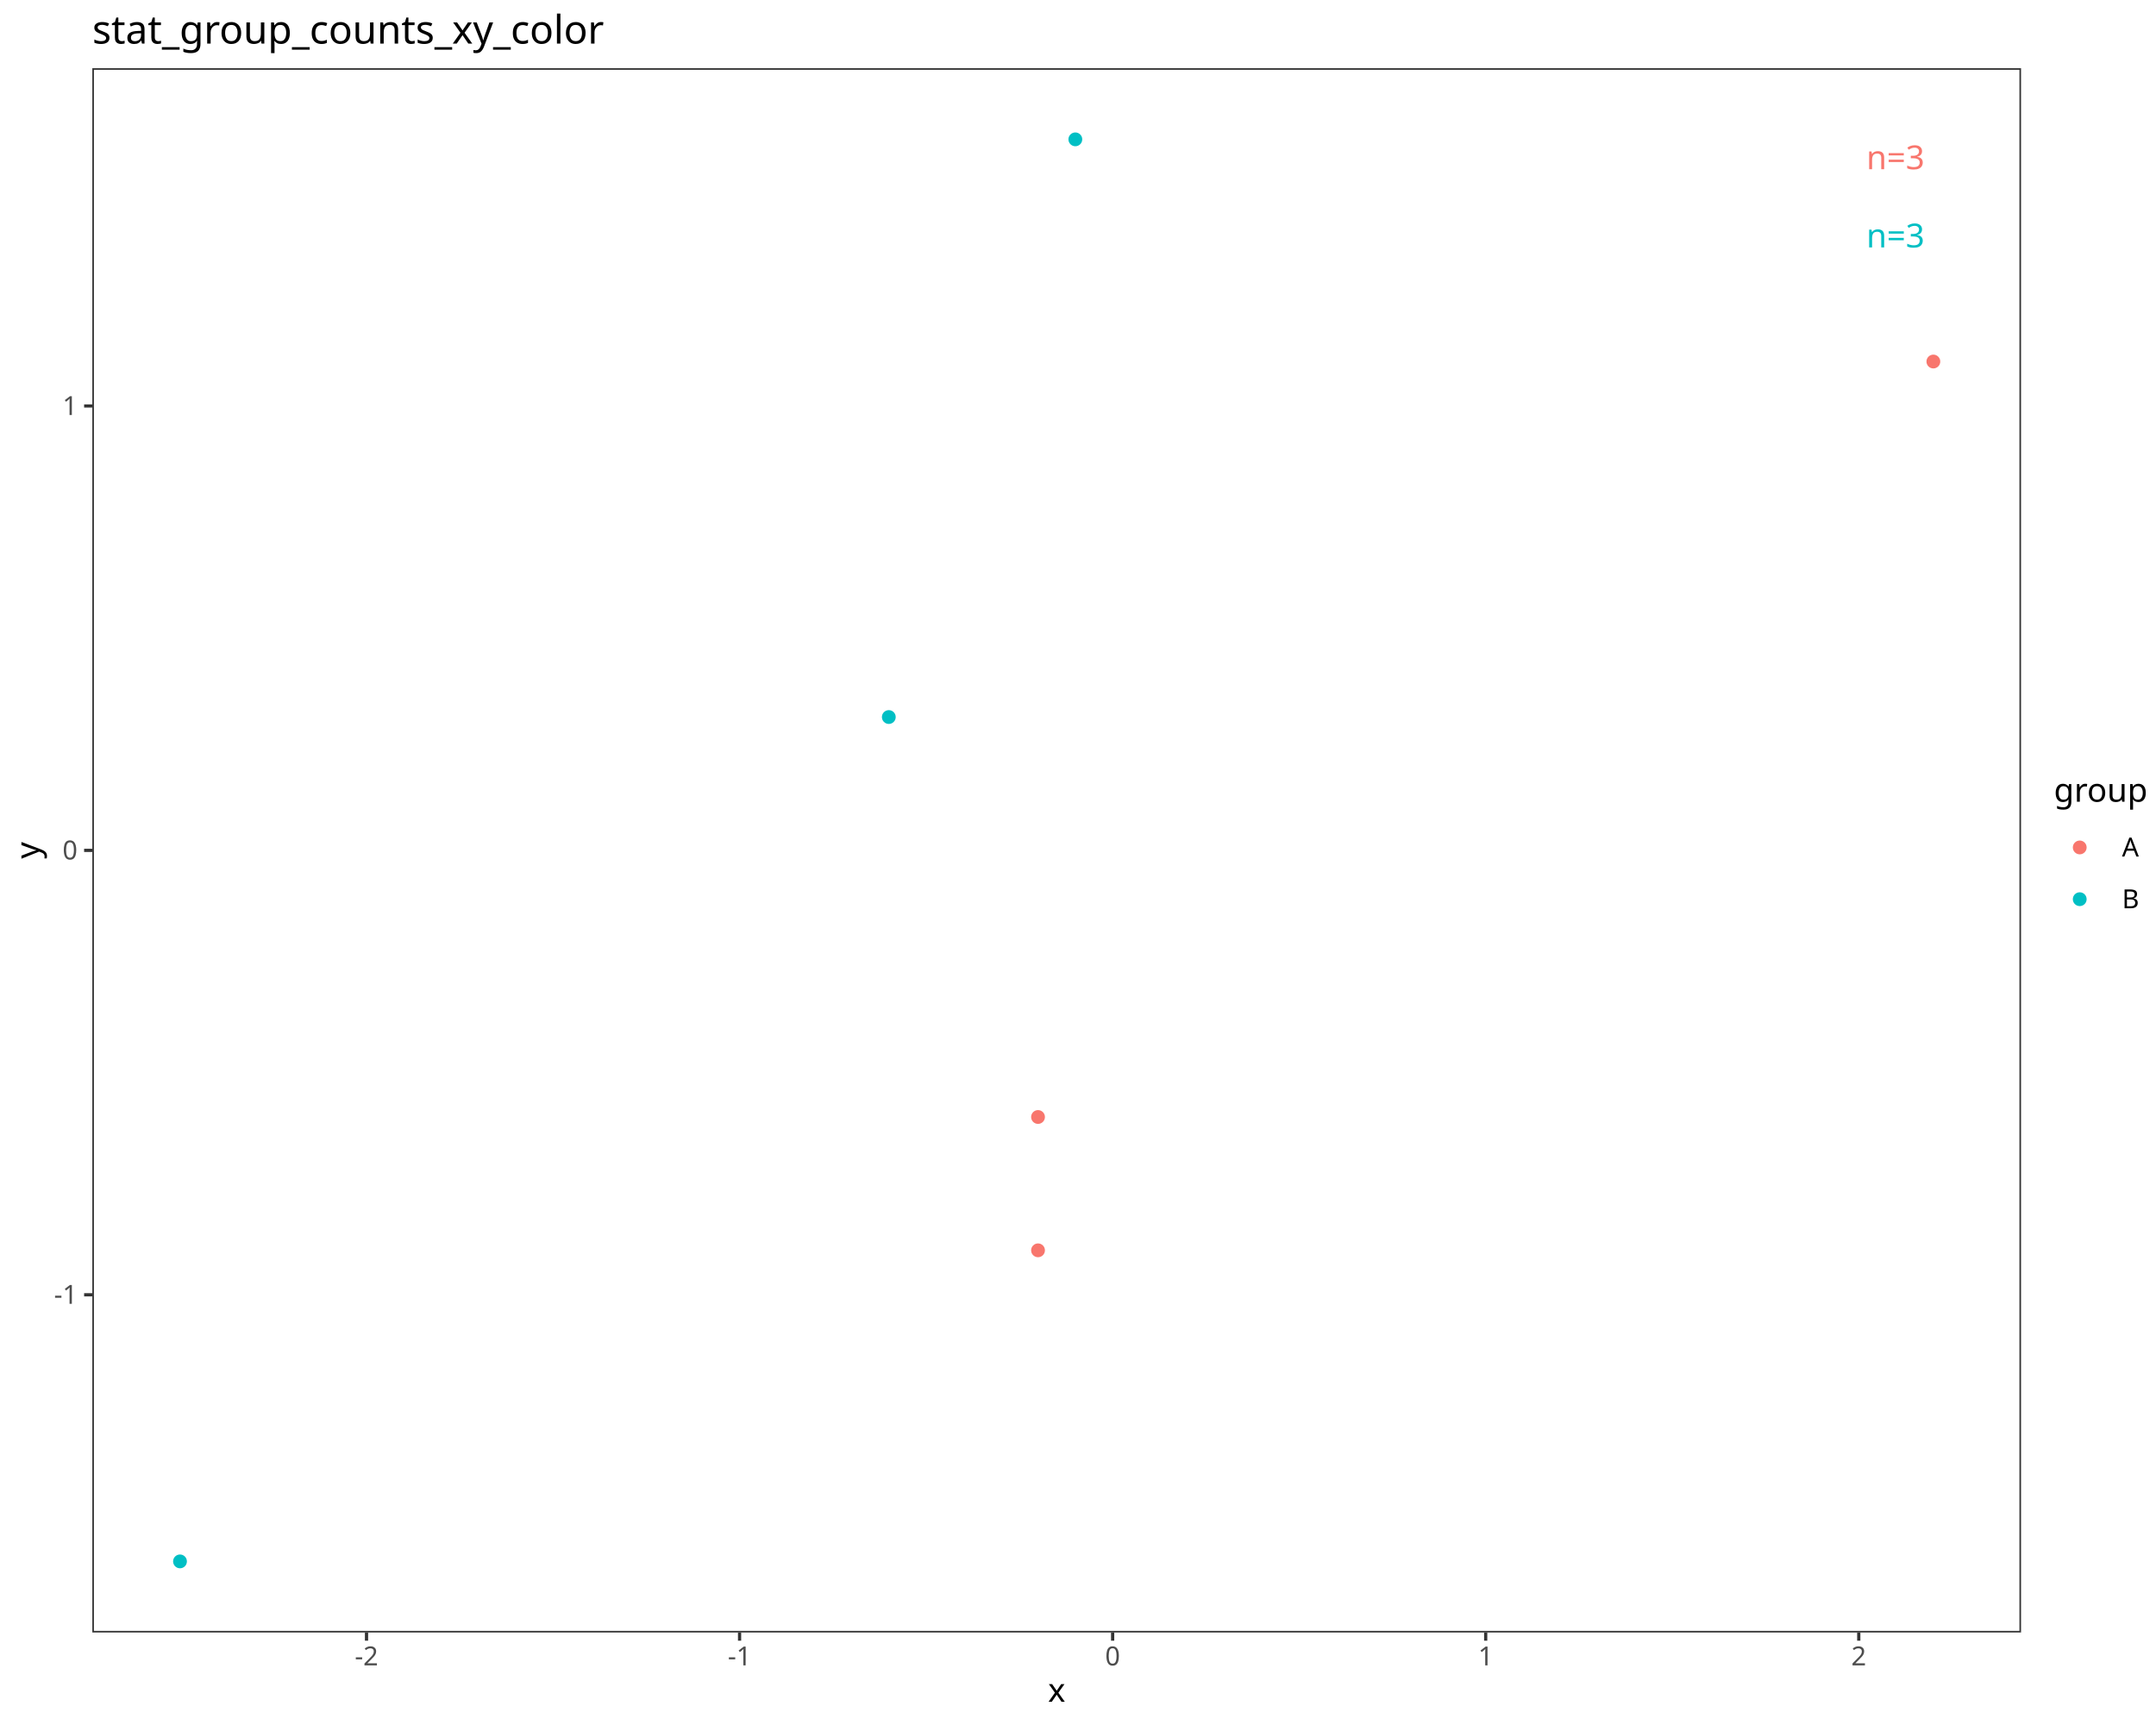
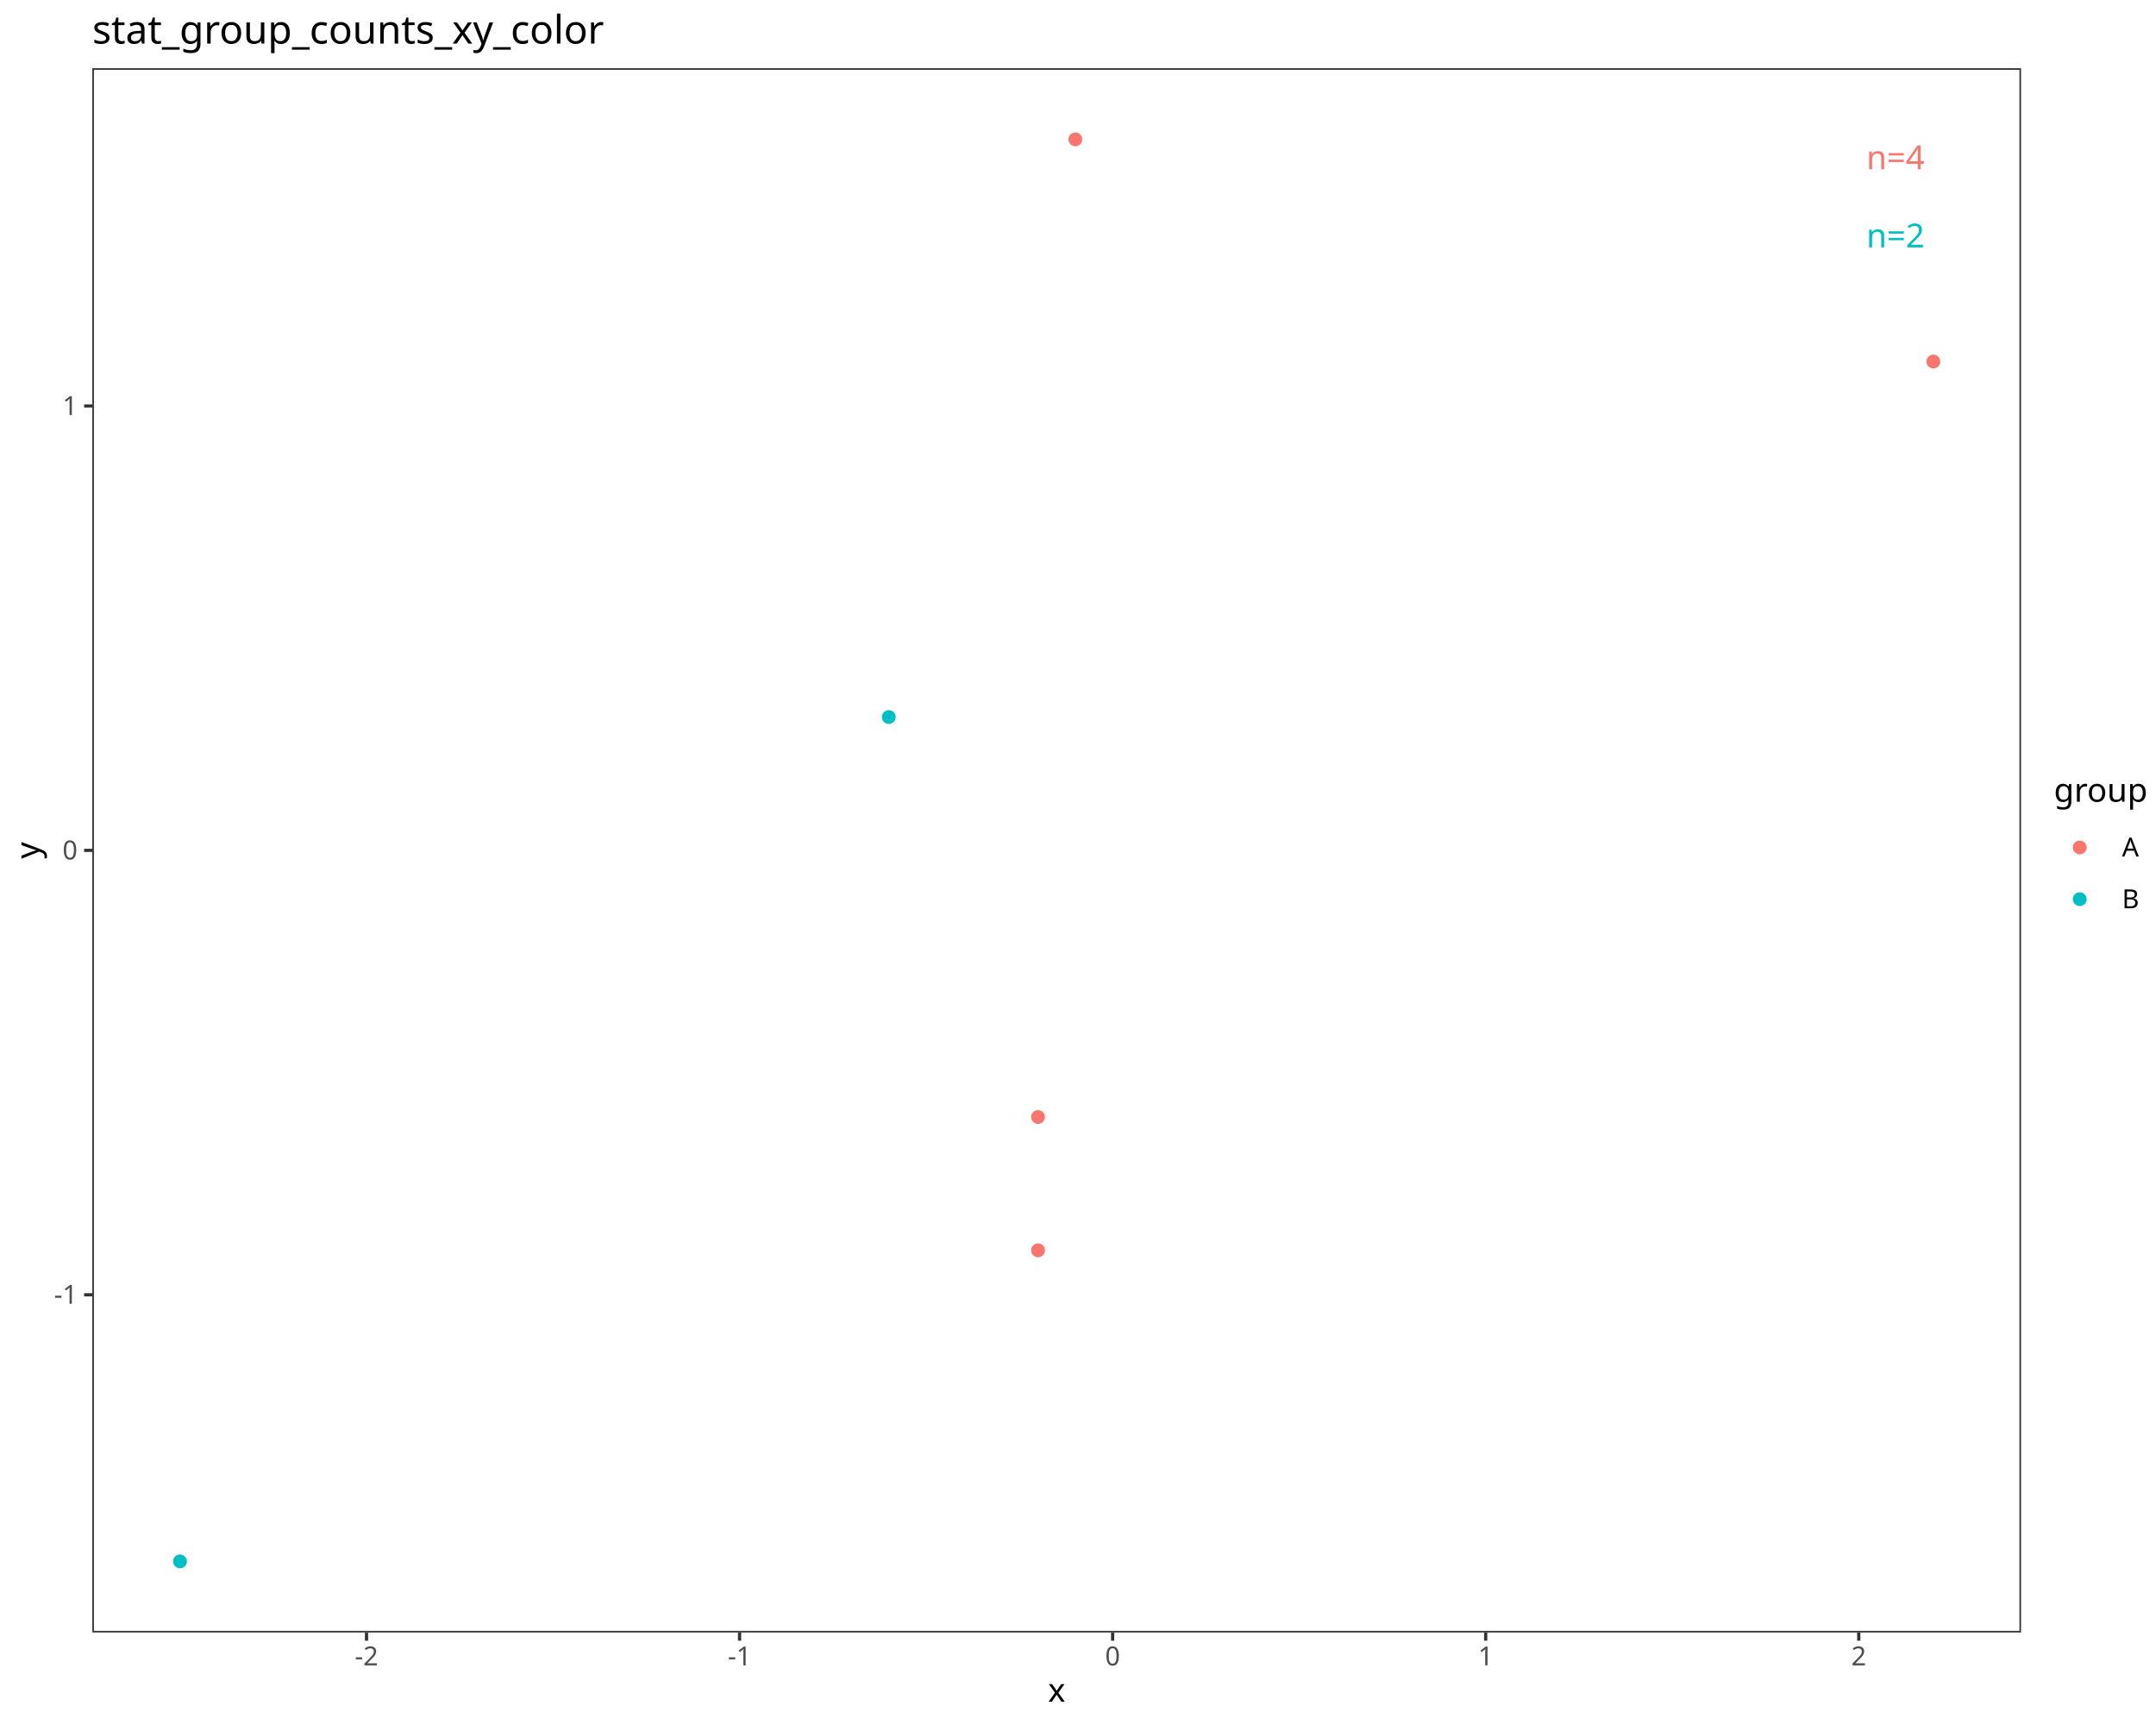
<svg xmlns="http://www.w3.org/2000/svg" class="svglite" data-engine-version="2.0" width="720.00pt" height="576.00pt" viewBox="0 0 720.00 576.00">
  <defs>
    <style type="text/css">
    .svglite line, .svglite polyline, .svglite polygon, .svglite path, .svglite rect, .svglite circle {
      fill: none;
      stroke: #000000;
      stroke-linecap: round;
      stroke-linejoin: round;
      stroke-miterlimit: 10.00;
    }
  </style>
  </defs>
  <rect width="100%" height="100%" style="stroke: none; fill: #FFFFFF;" />
  <defs>
    <clipPath id="cpMC4wMHw3MjAuMDB8MC4wMHw1NzYuMDA=">
      <rect x="0.00" y="0.00" width="720.00" height="576.00" />
    </clipPath>
  </defs>
  <g clip-path="url(#cpMC4wMHw3MjAuMDB8MC4wMHw1NzYuMDA=)">
    <rect x="0.00" y="0.00" width="720.00" height="576.00" style="stroke-width: 1.07; stroke: #FFFFFF; fill: #FFFFFF;" />
  </g>
  <defs>
    <clipPath id="cpMzAuODN8Njc0LjkzfDIyLjc4fDU0NS4xMQ==">
      <rect x="30.83" y="22.78" width="644.10" height="522.33" />
    </clipPath>
  </defs>
  <g clip-path="url(#cpMzAuODN8Njc0LjkzfDIyLjc4fDU0NS4xMQ==)">
    <rect x="30.83" y="22.78" width="644.10" height="522.33" style="stroke-width: 1.07; stroke: none; fill: #FFFFFF;" />
-     <text x="642.73" y="56.50" text-anchor="end" style="font-size: 11.04px; fill: #F8766D; font-family: sans;" textLength="18.73px" lengthAdjust="spacingAndGlyphs">n=3</text>
-     <text x="642.73" y="82.61" text-anchor="end" style="font-size: 11.04px; fill: #00BFC4; font-family: sans;" textLength="18.73px" lengthAdjust="spacingAndGlyphs">n=3</text>
+     <text x="642.73" y="56.50" text-anchor="end" style="font-size: 11.04px; fill: #F8766D; font-family: sans;" textLength="18.73px" lengthAdjust="spacingAndGlyphs">n=4</text>
+     <text x="642.73" y="82.61" text-anchor="end" style="font-size: 11.04px; fill: #00BFC4; font-family: sans;" textLength="18.73px" lengthAdjust="spacingAndGlyphs">n=2</text>
    <circle cx="645.65" cy="120.72" r="1.95" style="stroke-width: 0.71; stroke: #F8766D; fill: #F8766D;" />
    <circle cx="346.65" cy="372.98" r="1.95" style="stroke-width: 0.71; stroke: #F8766D; fill: #F8766D;" />
    <circle cx="346.65" cy="417.50" r="1.95" style="stroke-width: 0.71; stroke: #F8766D; fill: #F8766D;" />
    <circle cx="60.11" cy="521.37" r="1.95" style="stroke-width: 0.71; stroke: #00BFC4; fill: #00BFC4;" />
    <circle cx="296.82" cy="239.43" r="1.95" style="stroke-width: 0.71; stroke: #00BFC4; fill: #00BFC4;" />
-     <circle cx="359.11" cy="46.53" r="1.95" style="stroke-width: 0.71; stroke: #00BFC4; fill: #00BFC4;" />
+     <circle cx="359.11" cy="46.53" r="1.95" style="stroke-width: 0.71; stroke: #F8766D; fill: #F8766D;" />
    <rect x="30.83" y="22.78" width="644.10" height="522.33" style="stroke-width: 1.07; stroke: #333333;" />
  </g>
  <g clip-path="url(#cpMC4wMHw3MjAuMDB8MC4wMHw1NzYuMDA=)">
    <text x="25.90" y="435.36" text-anchor="end" style="font-size: 8.80px; fill: #4D4D4D; font-family: sans;" textLength="7.82px" lengthAdjust="spacingAndGlyphs">-1</text>
    <text x="25.90" y="286.98" text-anchor="end" style="font-size: 8.80px; fill: #4D4D4D; font-family: sans;" textLength="4.89px" lengthAdjust="spacingAndGlyphs">0</text>
    <text x="25.90" y="138.59" text-anchor="end" style="font-size: 8.80px; fill: #4D4D4D; font-family: sans;" textLength="4.89px" lengthAdjust="spacingAndGlyphs">1</text>
    <polyline points="28.09,432.34 30.83,432.34 " style="stroke-width: 1.07; stroke: #333333; stroke-linecap: butt;" />
    <polyline points="28.09,283.95 30.83,283.95 " style="stroke-width: 1.07; stroke: #333333; stroke-linecap: butt;" />
    <polyline points="28.09,135.56 30.83,135.56 " style="stroke-width: 1.07; stroke: #333333; stroke-linecap: butt;" />
    <polyline points="122.40,547.85 122.40,545.11 " style="stroke-width: 1.07; stroke: #333333; stroke-linecap: butt;" />
    <polyline points="246.98,547.85 246.98,545.11 " style="stroke-width: 1.07; stroke: #333333; stroke-linecap: butt;" />
    <polyline points="371.57,547.85 371.57,545.11 " style="stroke-width: 1.07; stroke: #333333; stroke-linecap: butt;" />
    <polyline points="496.15,547.85 496.15,545.11 " style="stroke-width: 1.07; stroke: #333333; stroke-linecap: butt;" />
    <polyline points="620.74,547.85 620.74,545.11 " style="stroke-width: 1.07; stroke: #333333; stroke-linecap: butt;" />
    <text x="122.40" y="556.10" text-anchor="middle" style="font-size: 8.80px; fill: #4D4D4D; font-family: sans;" textLength="7.82px" lengthAdjust="spacingAndGlyphs">-2</text>
    <text x="246.98" y="556.10" text-anchor="middle" style="font-size: 8.80px; fill: #4D4D4D; font-family: sans;" textLength="7.82px" lengthAdjust="spacingAndGlyphs">-1</text>
    <text x="371.57" y="556.10" text-anchor="middle" style="font-size: 8.80px; fill: #4D4D4D; font-family: sans;" textLength="4.89px" lengthAdjust="spacingAndGlyphs">0</text>
    <text x="496.15" y="556.10" text-anchor="middle" style="font-size: 8.80px; fill: #4D4D4D; font-family: sans;" textLength="4.89px" lengthAdjust="spacingAndGlyphs">1</text>
    <text x="620.74" y="556.10" text-anchor="middle" style="font-size: 8.80px; fill: #4D4D4D; font-family: sans;" textLength="4.89px" lengthAdjust="spacingAndGlyphs">2</text>
    <text x="352.88" y="568.24" text-anchor="middle" style="font-size: 11.00px; font-family: sans;" textLength="5.50px" lengthAdjust="spacingAndGlyphs">x</text>
    <text transform="translate(13.05,283.95) rotate(-90)" text-anchor="middle" style="font-size: 11.00px; font-family: sans;" textLength="5.50px" lengthAdjust="spacingAndGlyphs">y</text>
    <rect x="685.89" y="259.00" width="28.63" height="49.89" style="stroke-width: 1.07; stroke: none; fill: #FFFFFF;" />
    <text x="685.89" y="267.71" style="font-size: 11.00px; font-family: sans;" textLength="28.14px" lengthAdjust="spacingAndGlyphs">group</text>
    <rect x="685.89" y="274.33" width="17.28" height="17.28" style="stroke-width: 1.07; stroke: none; fill: #FFFFFF;" />
    <circle cx="694.53" cy="282.97" r="1.95" style="stroke-width: 0.71; stroke: #F8766D; fill: #F8766D;" />
    <rect x="685.89" y="291.61" width="17.28" height="17.28" style="stroke-width: 1.07; stroke: none; fill: #FFFFFF;" />
    <circle cx="694.53" cy="300.25" r="1.95" style="stroke-width: 0.71; stroke: #00BFC4; fill: #00BFC4;" />
    <text x="708.65" y="286.00" style="font-size: 8.80px; font-family: sans;" textLength="5.87px" lengthAdjust="spacingAndGlyphs">A</text>
    <text x="708.65" y="303.28" style="font-size: 8.80px; font-family: sans;" textLength="5.87px" lengthAdjust="spacingAndGlyphs">B</text>
    <text x="30.83" y="14.56" style="font-size: 13.20px; font-family: sans;" textLength="165.14px" lengthAdjust="spacingAndGlyphs">stat_group_counts_xy_color</text>
  </g>
</svg>
